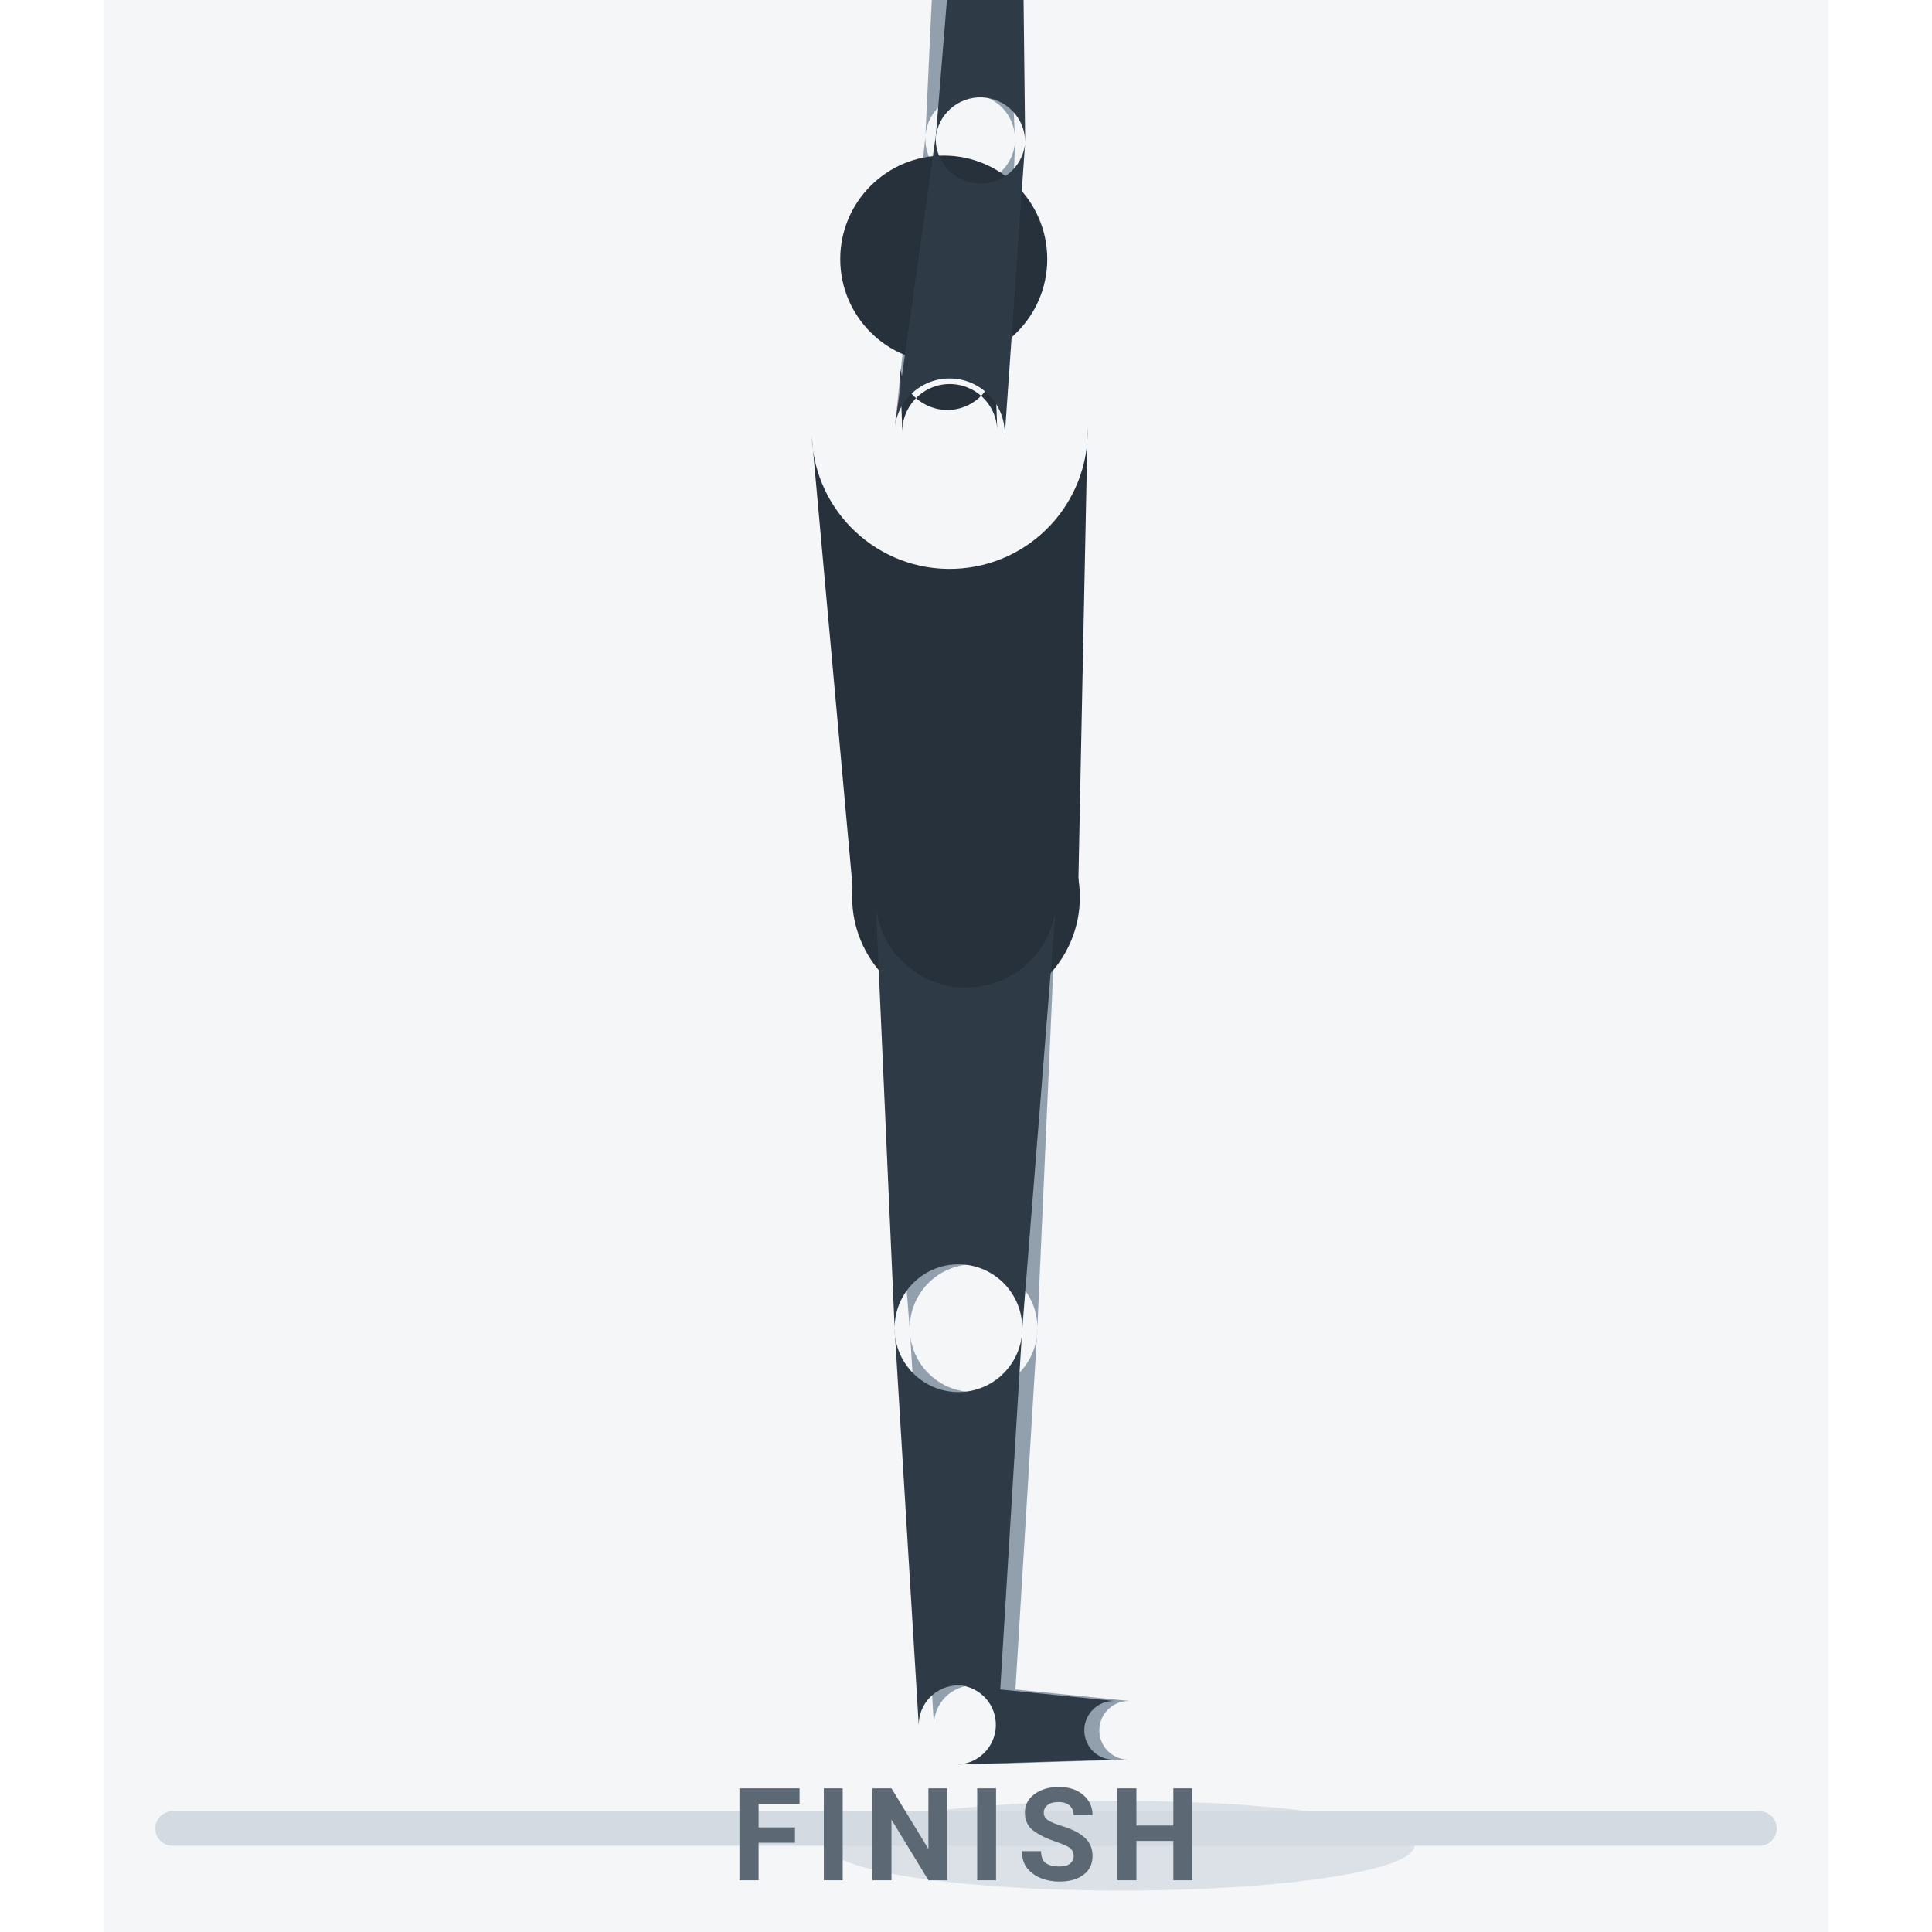
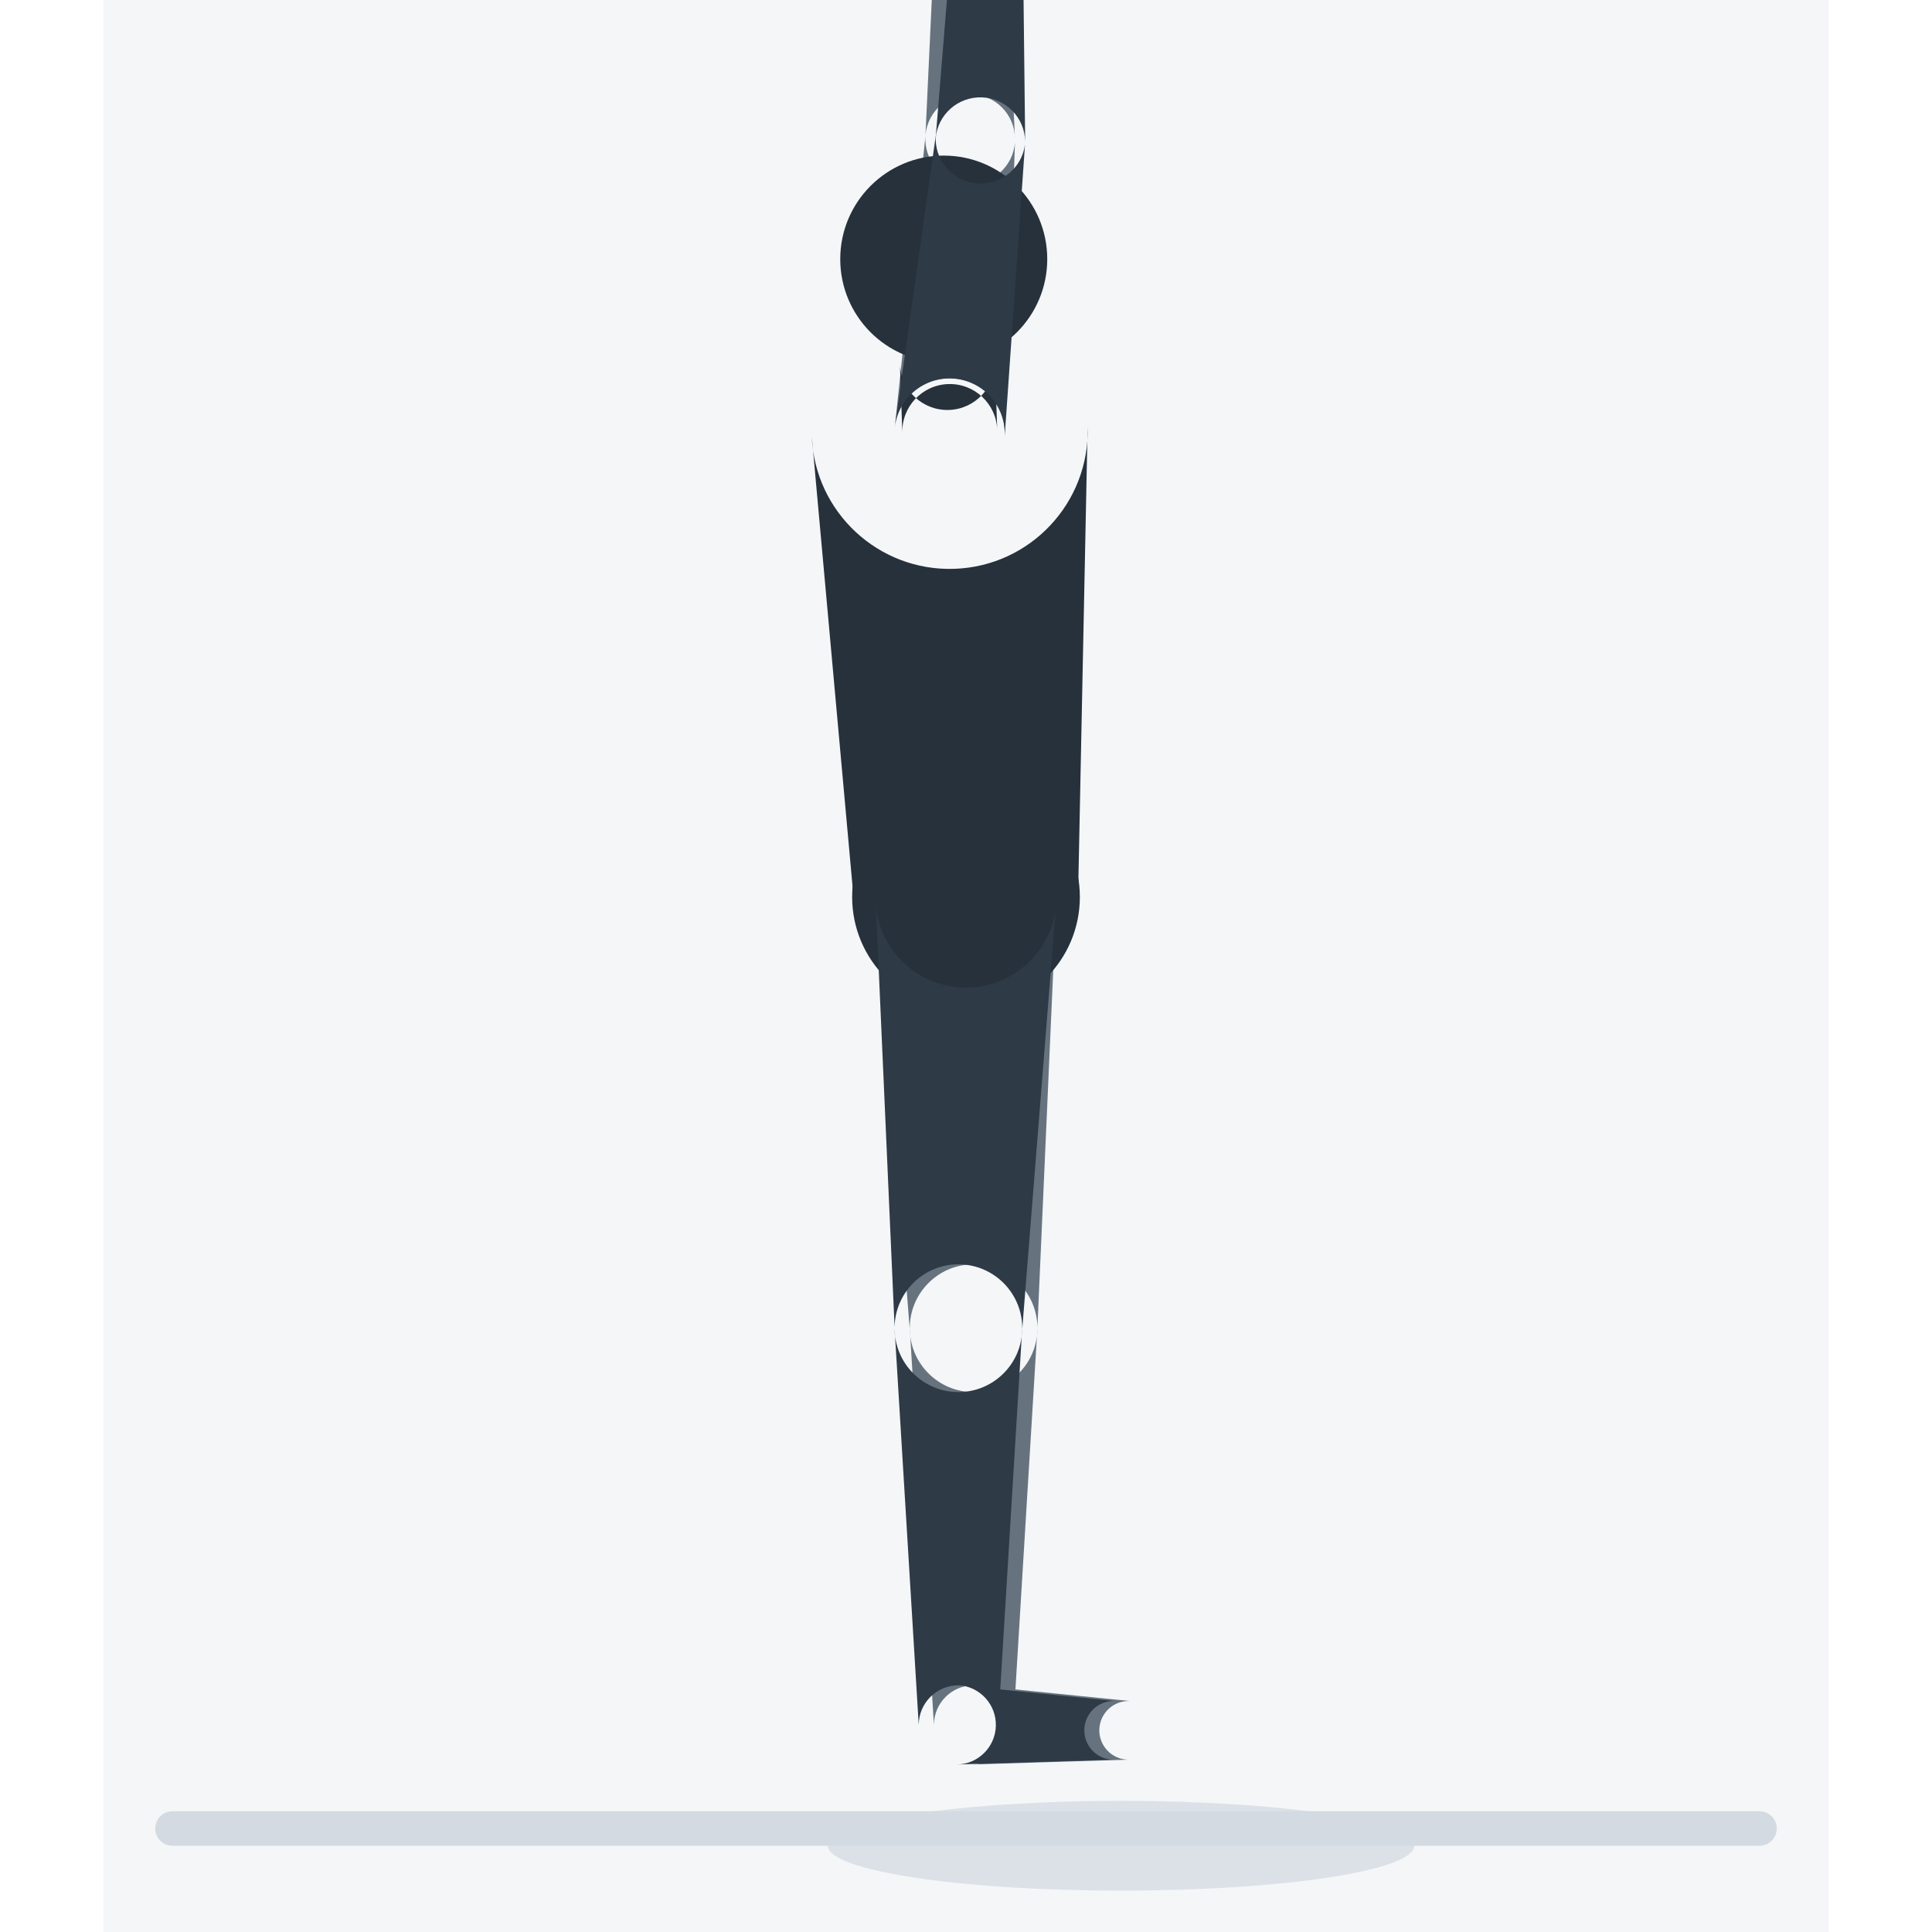
<svg xmlns="http://www.w3.org/2000/svg" viewBox="-50 -58 100 112" width="480" height="480" role="img" aria-label="Barbell Overhead Press — finish position">
  <rect x="-50" y="-58" width="100" height="112" fill="#F4F6F8" />
  <ellipse cx="8.99" cy="49" rx="17" ry="2.6" fill="#D3DAE1" opacity="0.75" />
  <line x1="-46" y1="48" x2="46" y2="48" stroke="#D3DAE1" stroke-width="2" stroke-linecap="round" />
  <g opacity="0.92">
-     <path d="M -5.25 -5.91 L -3.26 19.06 A 3.7 3.7 0 0 1 4.14 18.93 L 5.25 -6.09 A 5.25 5.25 0 0 1 -5.25 -5.91 Z" fill="#8A99A8" />
-     <path d="M -3.26 19 L -1.86 42 A 2.3 2.3 0 0 1 2.74 42 L 4.14 19 A 3.7 3.7 0 0 1 -3.26 19 Z" fill="#8A99A8" />
-     <path d="M 0.36 44.29 L 9.37 44.01 A 1.7 1.7 0 0 1 9.49 40.61 L 0.52 39.7 A 2.3 2.3 0 0 1 0.36 44.29 Z" fill="#8A99A8" />
-     <path d="M 2.25 -32.76 L 2.84 -49.76 A 2.6 2.6 0 0 1 -2.35 -50.12 L -4.13 -33.21 A 3.2 3.2 0 0 1 2.25 -32.76 Z" fill="#8A99A8" />
-     <path d="M 2.84 -49.94 L 2.14 -64.94 A 1.9 1.9 0 0 1 -1.66 -64.94 L -2.36 -49.94 A 2.6 2.6 0 0 1 2.84 -49.94 Z" fill="#8A99A8" />
-     <path d="M 2.14 -64.94 L 1.84 -68.94 A 1.6 1.6 0 0 1 -1.36 -68.94 L -1.66 -64.94 A 1.9 1.9 0 0 1 2.14 -64.94 Z" fill="#8A99A8" />
+     <path d="M -5.25 -5.91 L -3.26 19.06 A 3.7 3.7 0 0 1 4.14 18.93 L 5.25 -6.09 A 5.25 5.25 0 0 1 -5.25 -5.91 Z" fill="#5A6875" />
+     <path d="M -3.26 19 L -1.86 42 A 2.3 2.3 0 0 1 2.74 42 L 4.14 19 A 3.7 3.7 0 0 1 -3.26 19 Z" fill="#5A6875" />
+     <path d="M 0.36 44.29 L 9.37 44.01 A 1.7 1.7 0 0 1 9.49 40.61 L 0.52 39.7 A 2.3 2.3 0 0 1 0.36 44.29 Z" fill="#5A6875" />
+     <path d="M 2.25 -32.76 L 2.84 -49.76 A 2.6 2.6 0 0 1 -2.35 -50.12 L -4.13 -33.21 A 3.2 3.2 0 0 1 2.25 -32.76 Z" fill="#5A6875" />
+     <path d="M 2.84 -49.94 L 2.14 -64.94 A 1.9 1.9 0 0 1 -1.66 -64.94 L -2.36 -49.94 A 2.6 2.6 0 0 1 2.84 -49.94 Z" fill="#5A6875" />
+     <path d="M 2.14 -64.94 L 1.84 -68.94 A 1.6 1.6 0 0 1 -1.36 -68.94 L -1.66 -64.94 A 1.9 1.9 0 0 1 2.14 -64.94 Z" fill="#5A6875" />
  </g>
  <circle cx="0" cy="-6" r="6.6" fill="#26313B" />
  <path d="M 6.5 -6.23 L 7.05 -33.26 A 8 8 0 0 1 -8.94 -32.7 L -6.5 -5.77 A 6.5 6.5 0 0 1 6.5 -6.23 Z" fill="#26313B" />
  <path d="M 1.81 -33.08 L 1.67 -37.08 A 2.75 2.75 0 0 1 -3.83 -36.89 L -3.69 -32.89 A 2.75 2.75 0 0 1 1.81 -33.08 Z" fill="#26313B" />
  <circle cx="-1.29" cy="-42.98" r="6" fill="#26313B" />
  <path d="M -5.25 -6.09 L -4.14 18.93 A 3.7 3.7 0 0 1 3.26 19.06 L 5.25 -5.91 A 5.25 5.25 0 0 1 -5.25 -6.09 Z" fill="#2E3A46" />
  <path d="M -4.14 19 L -2.74 42 A 2.3 2.3 0 0 1 1.86 42 L 3.26 19 A 3.7 3.7 0 0 1 -4.14 19 Z" fill="#2E3A46" />
  <path d="M -0.52 44.29 L 8.5 44.01 A 1.7 1.7 0 0 1 8.62 40.61 L -0.36 39.7 A 2.3 2.3 0 0 1 -0.52 44.29 Z" fill="#2E3A46" />
  <path d="M 2.24 -32.65 L 3.42 -49.62 A 2.6 2.6 0 0 1 -1.75 -50.16 L -4.12 -33.32 A 3.2 3.2 0 0 1 2.24 -32.65 Z" fill="#2E3A46" />
  <path d="M 3.43 -49.8 L 3.26 -64.81 A 1.9 1.9 0 0 1 -0.54 -64.95 L -1.76 -49.98 A 2.6 2.6 0 0 1 3.43 -49.8 Z" fill="#2E3A46" />
  <path d="M 3.26 -64.81 L 3.1 -68.82 A 1.6 1.6 0 0 1 -0.1 -68.93 L -0.54 -64.95 A 1.9 1.9 0 0 1 3.26 -64.81 Z" fill="#2E3A46" />
  <g>
    <line x1="-27.5" y1="-68.88" x2="30.5" y2="-68.88" stroke="#141A20" stroke-width="4" stroke-linecap="round" />
    <g>
      <circle cx="-27.5" cy="-68.88" r="9" fill="#141A20" />
      <circle cx="-27.5" cy="-68.88" r="3.06" fill="#5C6874" />
    </g>
    <g>
      <circle cx="30.5" cy="-68.88" r="9" fill="#141A20" />
      <circle cx="30.5" cy="-68.88" r="3.06" fill="#5C6874" />
    </g>
  </g>
-   <text x="0" y="51" text-anchor="middle" font-family="ui-sans-serif,system-ui,-apple-system,Segoe UI,Roboto,sans-serif" font-size="7.5" font-weight="700" letter-spacing="0.7" fill="#5C6874">FINISH</text>
</svg>
